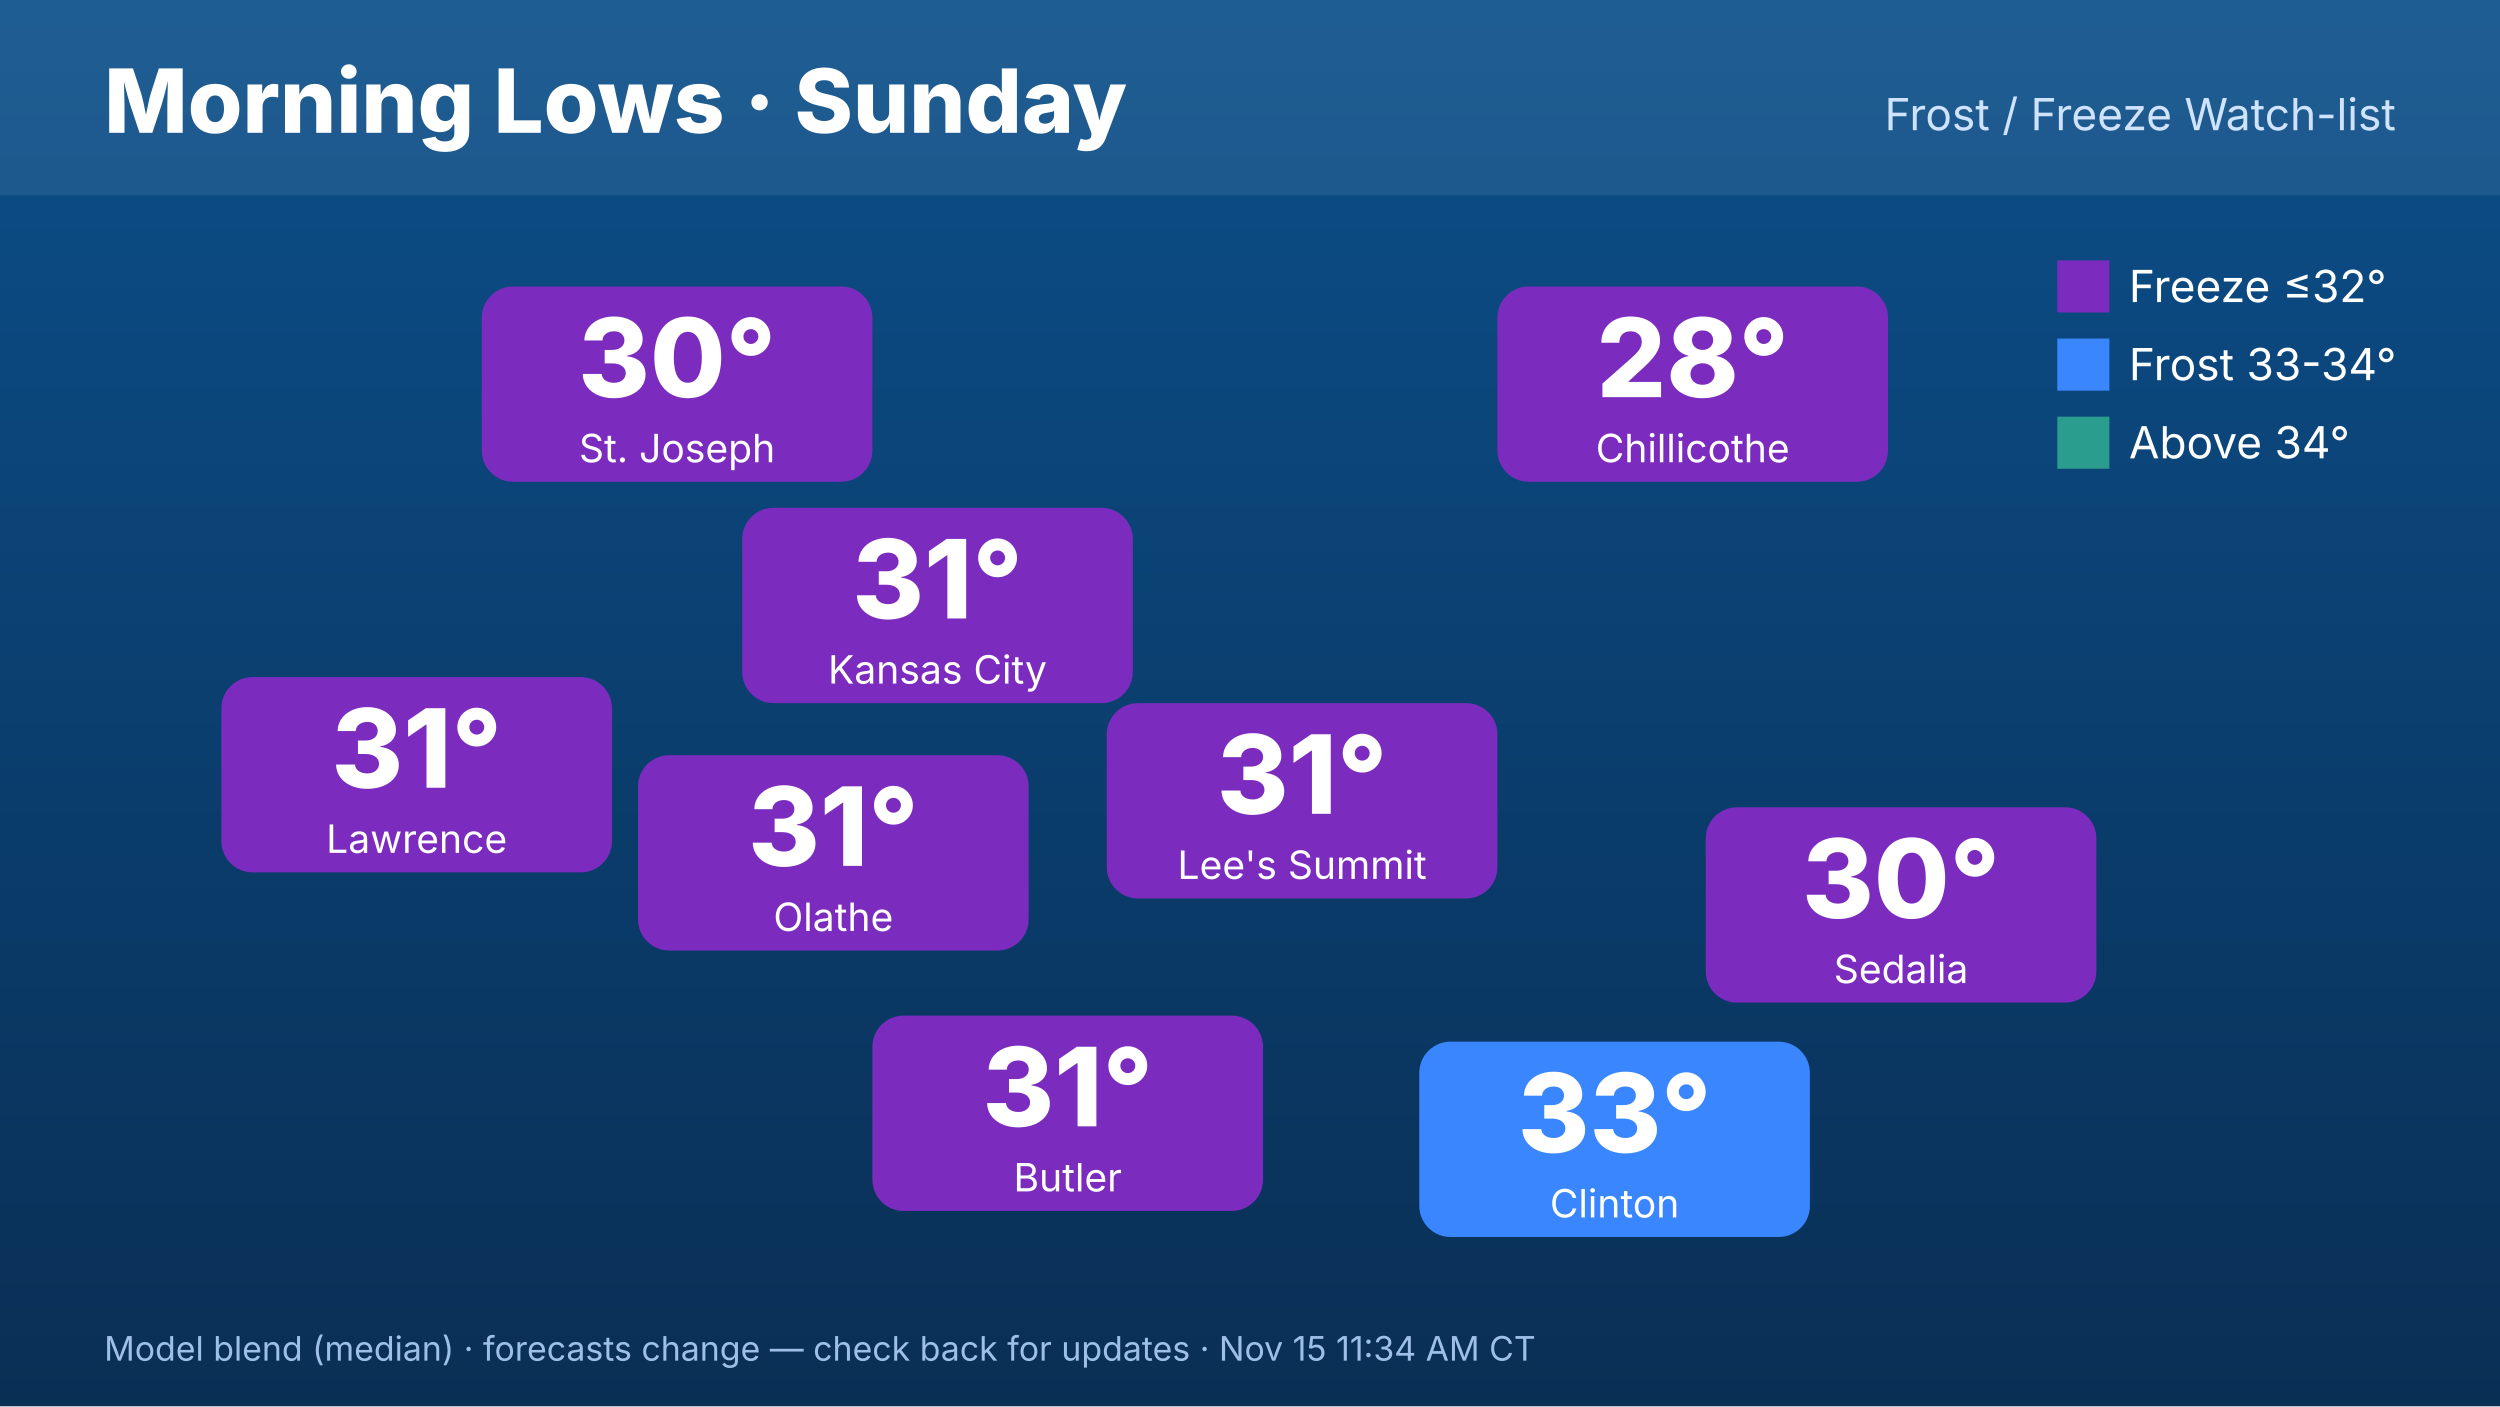
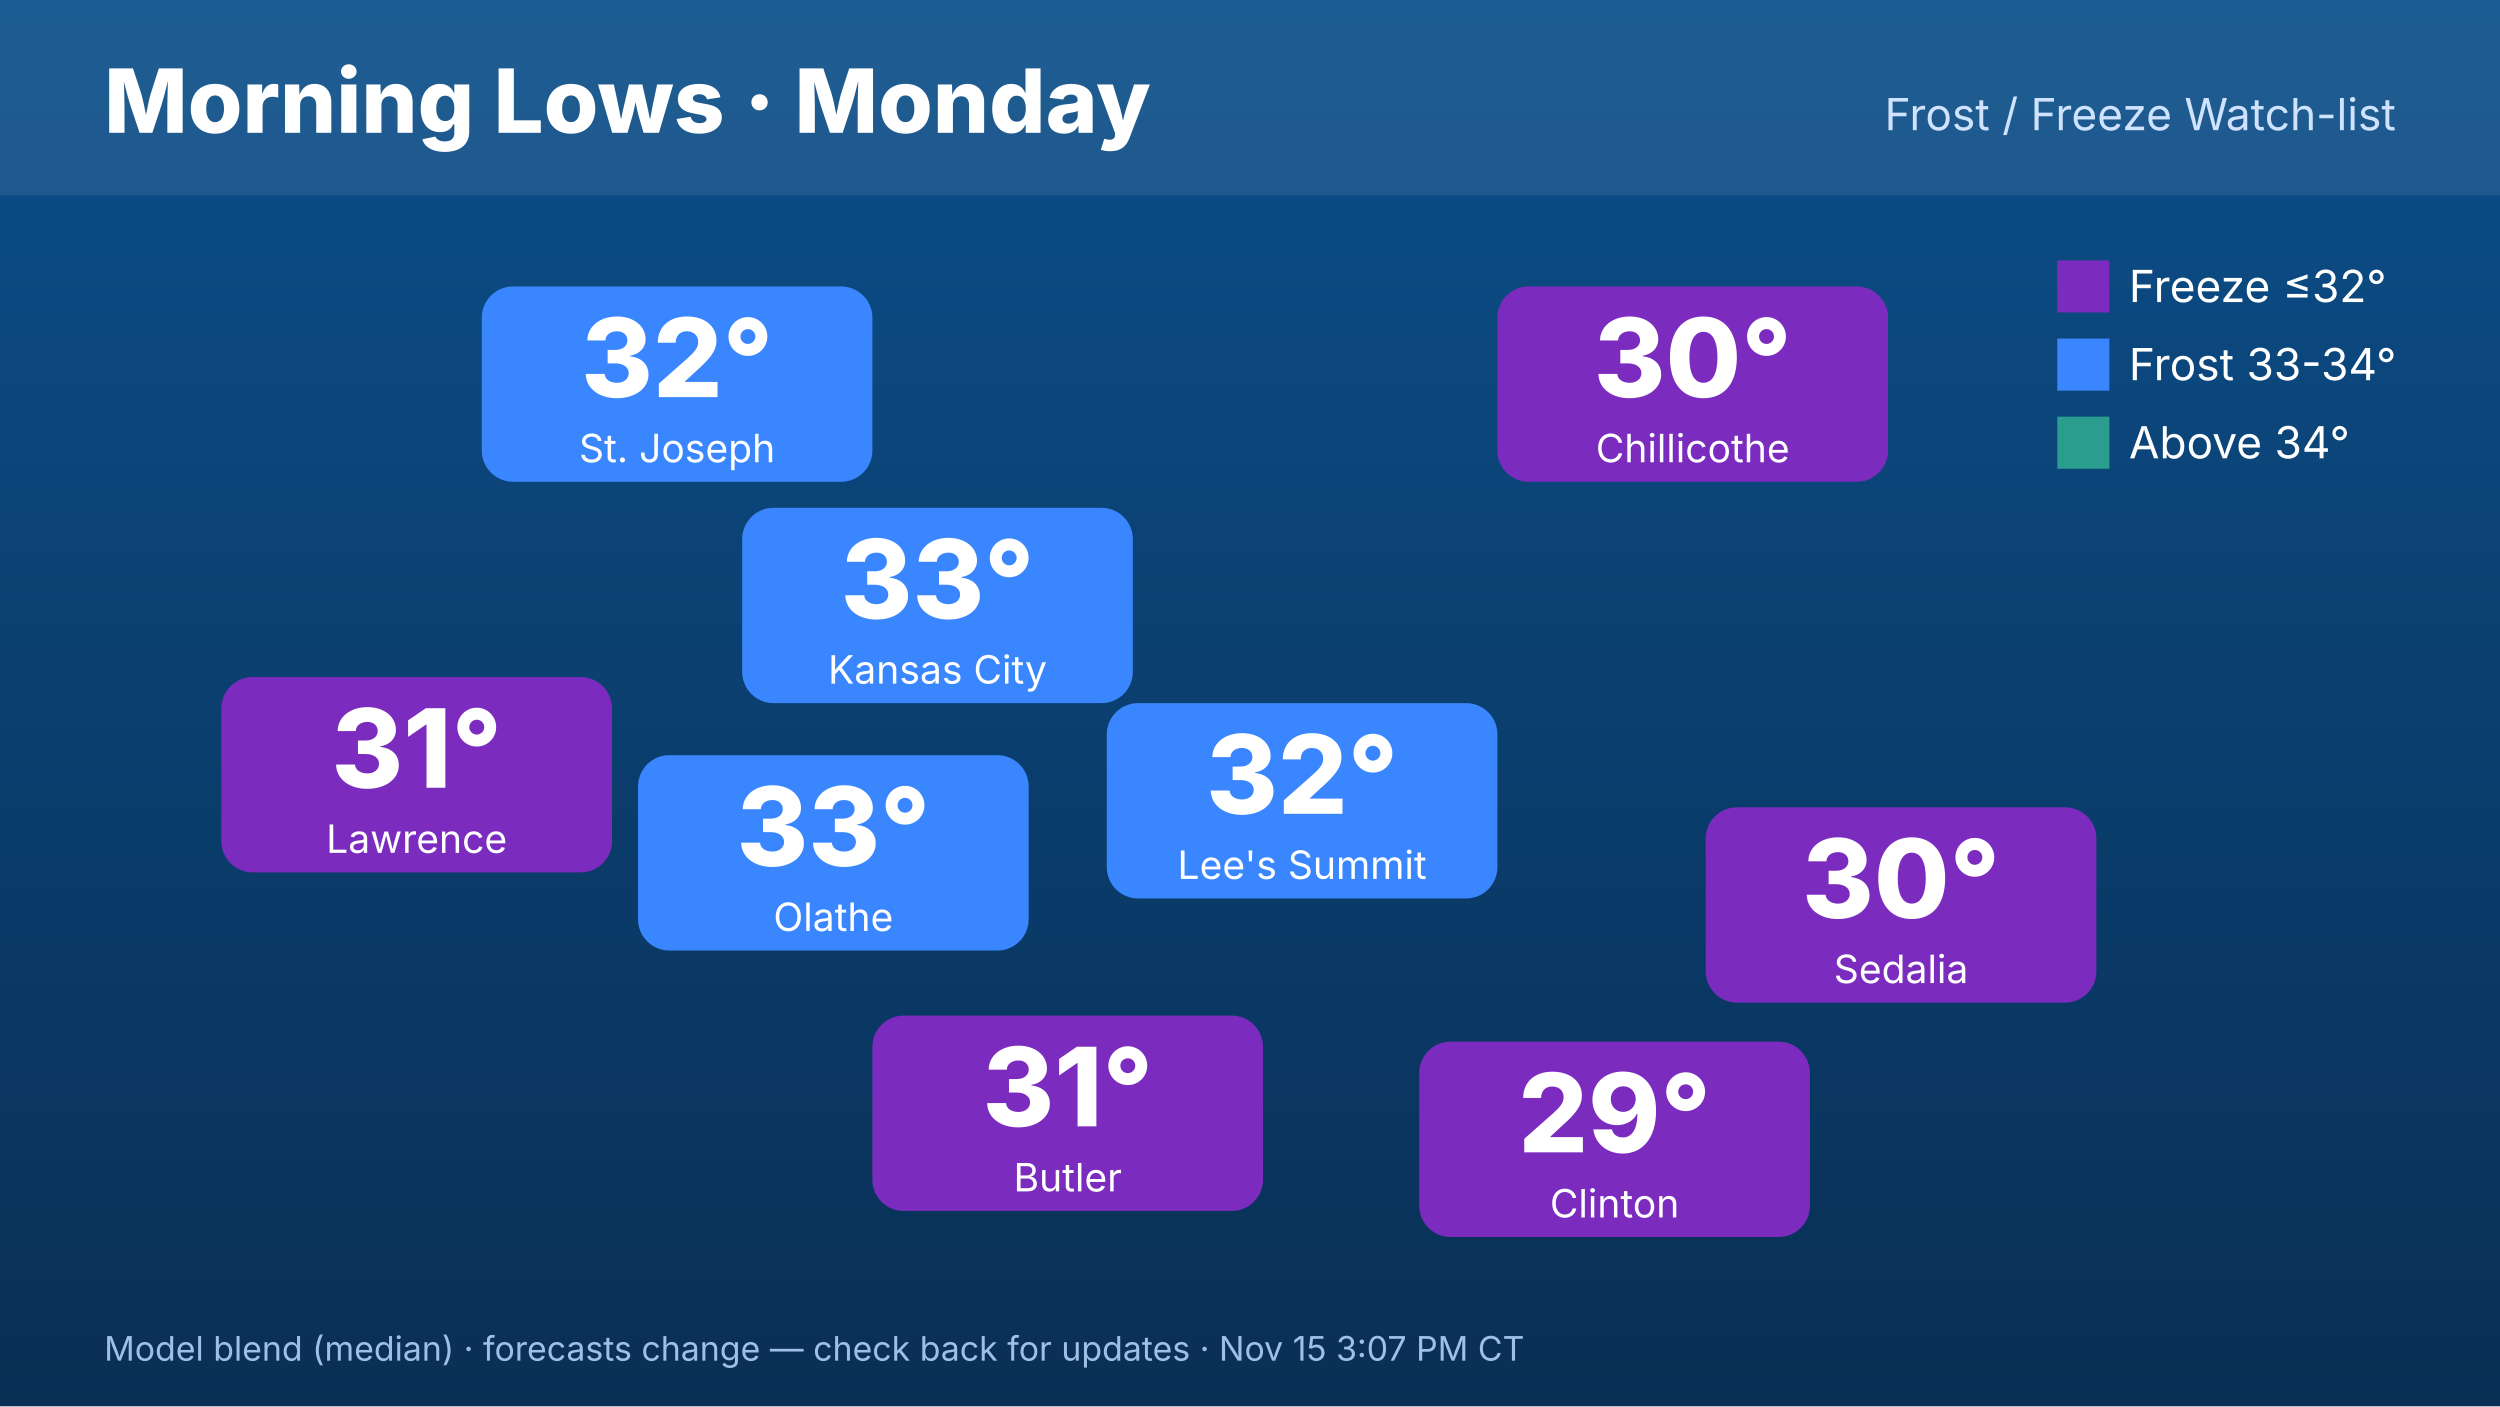
<svg xmlns="http://www.w3.org/2000/svg" width="1920" height="1080" viewBox="0 0 1920 1080" font-family="Inter,Helvetica,Arial,sans-serif">
  <defs>
    <linearGradient id="bg" x1="0" y1="0" x2="0" y2="1">
      <stop offset="0" stop-color="#0b4f8a" />
      <stop offset="1" stop-color="#0a2f55" />
    </linearGradient>
  </defs>
  <rect width="1920" height="1080" fill="url(#bg)" />
  <rect x="0" y="0" width="1920" height="150" fill="#ffffff" opacity=".08" />
-   <text x="80" y="102" font-size="68" font-weight="800" fill="#fff">Morning Lows · Sunday</text>
+   <text x="80" y="102" font-size="68" font-weight="800" fill="#fff">Morning Lows · Monday</text>
  <text x="1840" y="100" font-size="34" fill="#cfe3ff" text-anchor="end">Frost / Freeze Watch-list</text>
-   <rect x="570" y="390" width="300" height="150" rx="24" fill="#7b2cbf" />
-   <text x="720" y="475" font-size="84" font-weight="800" fill="#fff" text-anchor="middle">31°</text>
+   <rect x="570" y="390" width="300" height="150" rx="24" fill="#3a86ff" />
+   <text x="720" y="475" font-size="84" font-weight="800" fill="#fff" text-anchor="middle">33°</text>
  <text x="720" y="525" font-size="30" fill="#fff" text-anchor="middle">Kansas City</text>
-   <rect x="370" y="220" width="300" height="150" rx="24" fill="#7b2cbf" />
-   <text x="520" y="305" font-size="84" font-weight="800" fill="#fff" text-anchor="middle">30°</text>
+   <rect x="370" y="220" width="300" height="150" rx="24" fill="#3a86ff" />
+   <text x="520" y="305" font-size="84" font-weight="800" fill="#fff" text-anchor="middle">32°</text>
  <text x="520" y="355" font-size="30" fill="#fff" text-anchor="middle">St. Joseph</text>
  <rect x="170" y="520" width="300" height="150" rx="24" fill="#7b2cbf" />
  <text x="320" y="605" font-size="84" font-weight="800" fill="#fff" text-anchor="middle">31°</text>
  <text x="320" y="655" font-size="30" fill="#fff" text-anchor="middle">Lawrence</text>
  <rect x="1150" y="220" width="300" height="150" rx="24" fill="#7b2cbf" />
-   <text x="1300" y="305" font-size="84" font-weight="800" fill="#fff" text-anchor="middle">28°</text>
+   <text x="1300" y="305" font-size="84" font-weight="800" fill="#fff" text-anchor="middle">30°</text>
  <text x="1300" y="355" font-size="30" fill="#fff" text-anchor="middle">Chillicothe</text>
  <rect x="1310" y="620" width="300" height="150" rx="24" fill="#7b2cbf" />
  <text x="1460" y="705" font-size="84" font-weight="800" fill="#fff" text-anchor="middle">30°</text>
  <text x="1460" y="755" font-size="30" fill="#fff" text-anchor="middle">Sedalia</text>
-   <rect x="1090" y="800" width="300" height="150" rx="24" fill="#3a86ff" />
-   <text x="1240" y="885" font-size="84" font-weight="800" fill="#fff" text-anchor="middle">33°</text>
+   <rect x="1090" y="800" width="300" height="150" rx="24" fill="#7b2cbf" />
+   <text x="1240" y="885" font-size="84" font-weight="800" fill="#fff" text-anchor="middle">29°</text>
  <text x="1240" y="935" font-size="30" fill="#fff" text-anchor="middle">Clinton</text>
  <rect x="670" y="780" width="300" height="150" rx="24" fill="#7b2cbf" />
  <text x="820" y="865" font-size="84" font-weight="800" fill="#fff" text-anchor="middle">31°</text>
  <text x="820" y="915" font-size="30" fill="#fff" text-anchor="middle">Butler</text>
-   <rect x="490" y="580" width="300" height="150" rx="24" fill="#7b2cbf" />
-   <text x="640" y="665" font-size="84" font-weight="800" fill="#fff" text-anchor="middle">31°</text>
+   <rect x="490" y="580" width="300" height="150" rx="24" fill="#3a86ff" />
+   <text x="640" y="665" font-size="84" font-weight="800" fill="#fff" text-anchor="middle">33°</text>
  <text x="640" y="715" font-size="30" fill="#fff" text-anchor="middle">Olathe</text>
-   <rect x="850" y="540" width="300" height="150" rx="24" fill="#7b2cbf" />
-   <text x="1000" y="625" font-size="84" font-weight="800" fill="#fff" text-anchor="middle">31°</text>
+   <rect x="850" y="540" width="300" height="150" rx="24" fill="#3a86ff" />
+   <text x="1000" y="625" font-size="84" font-weight="800" fill="#fff" text-anchor="middle">32°</text>
  <text x="1000" y="675" font-size="30" fill="#fff" text-anchor="middle">Lee's Summit</text>
  <g font-size="34" fill="#fff">
    <rect x="1580" y="200" width="40" height="40" fill="#7b2cbf" />
    <text x="1635" y="232">Freeze ≤32°</text>
    <rect x="1580" y="260" width="40" height="40" fill="#3a86ff" />
    <text x="1635" y="292">Frost 33-34°</text>
    <rect x="1580" y="320" width="40" height="40" fill="#2a9d8f" />
    <text x="1635" y="352">Above 34°</text>
  </g>
-   <text x="80" y="1045" font-size="26" fill="#9fc0e6">Model blend (median) · forecasts change — check back for updates · Nov 15 11:34 AM CT</text>
+   <text x="80" y="1045" font-size="26" fill="#9fc0e6">Model blend (median) · forecasts change — check back for updates · Nov 15 3:07 PM CT</text>
</svg>
